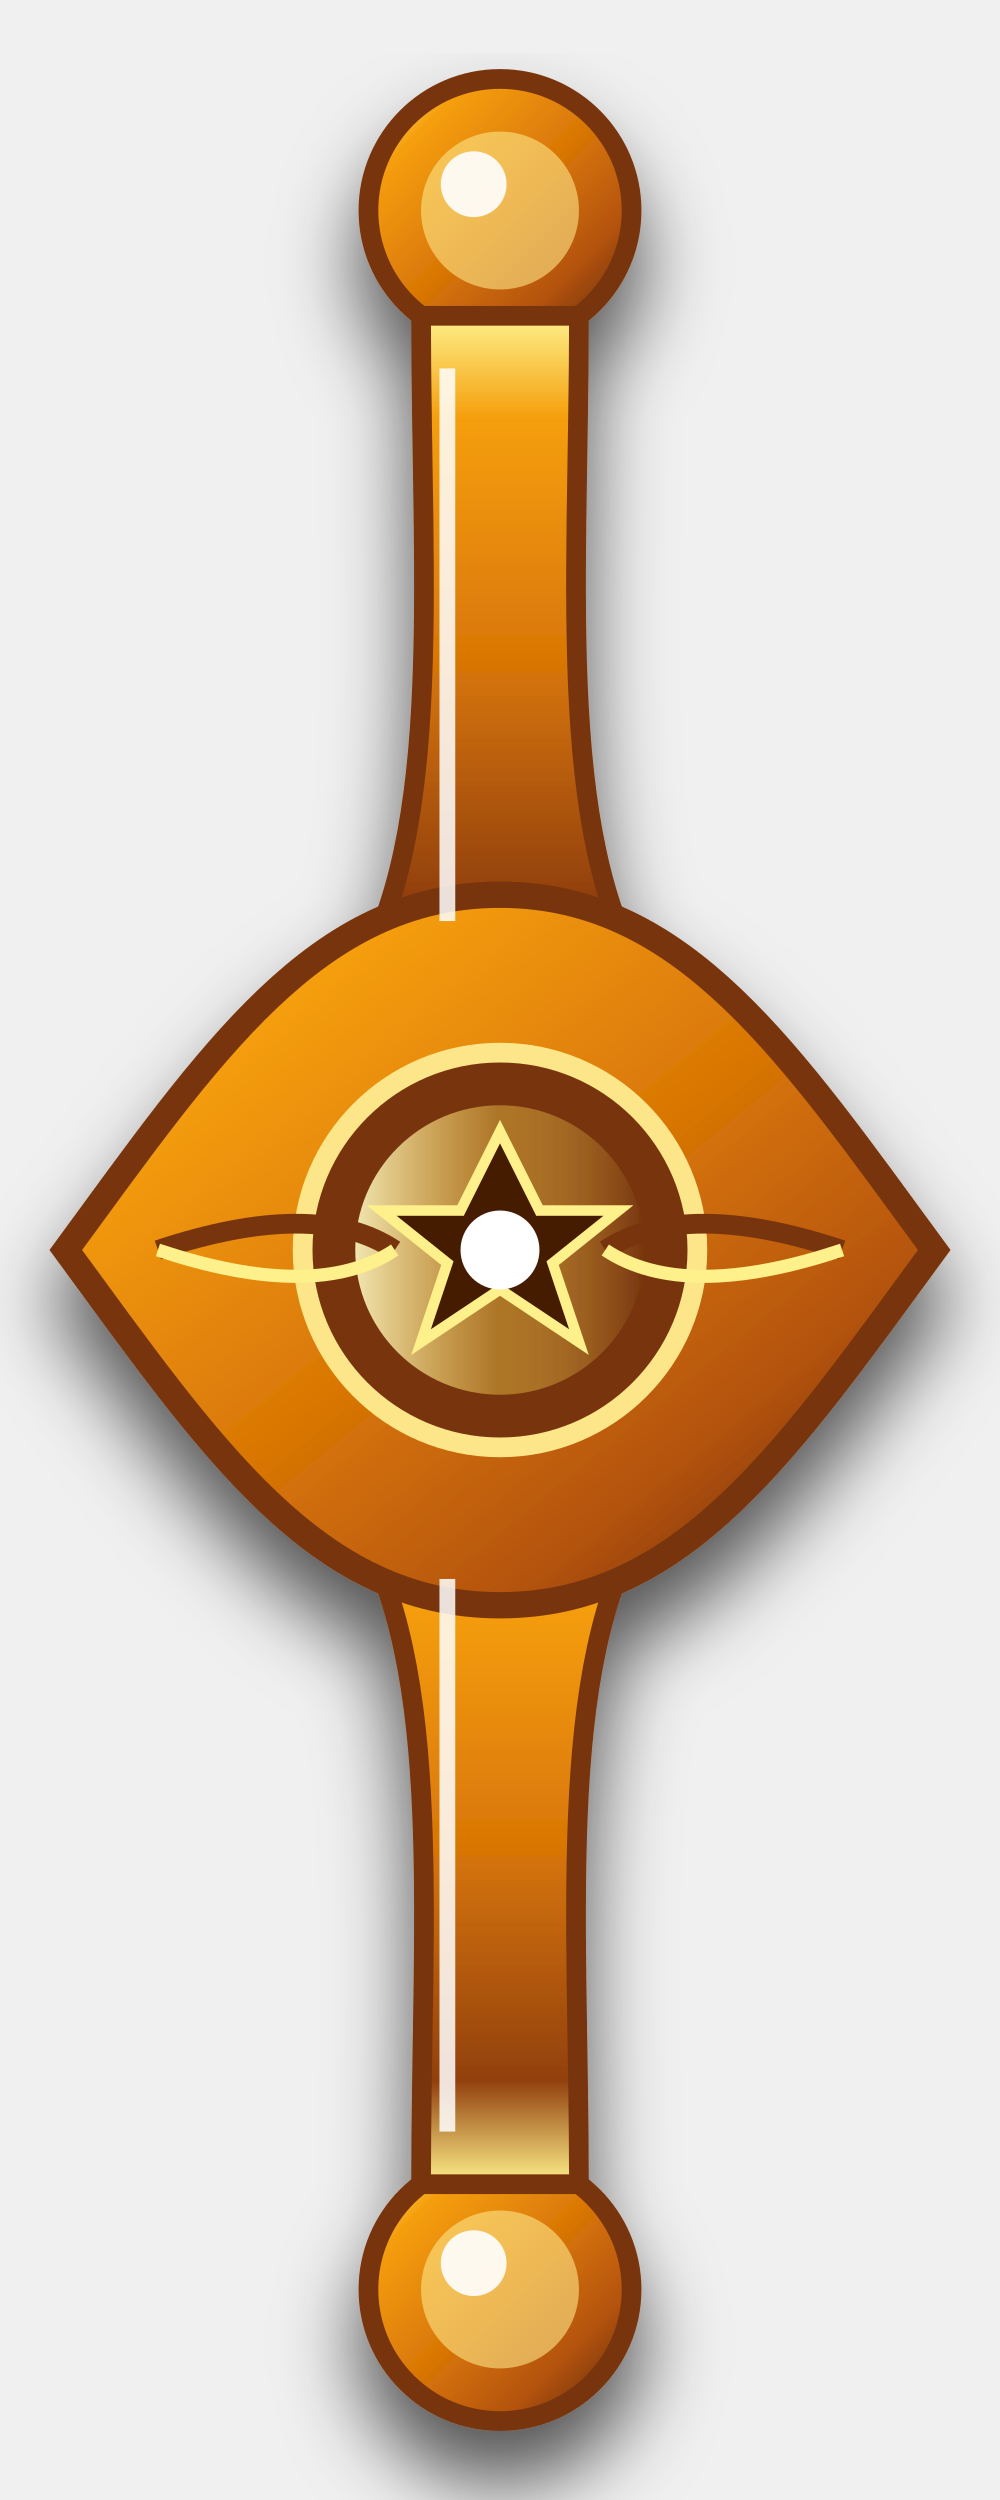
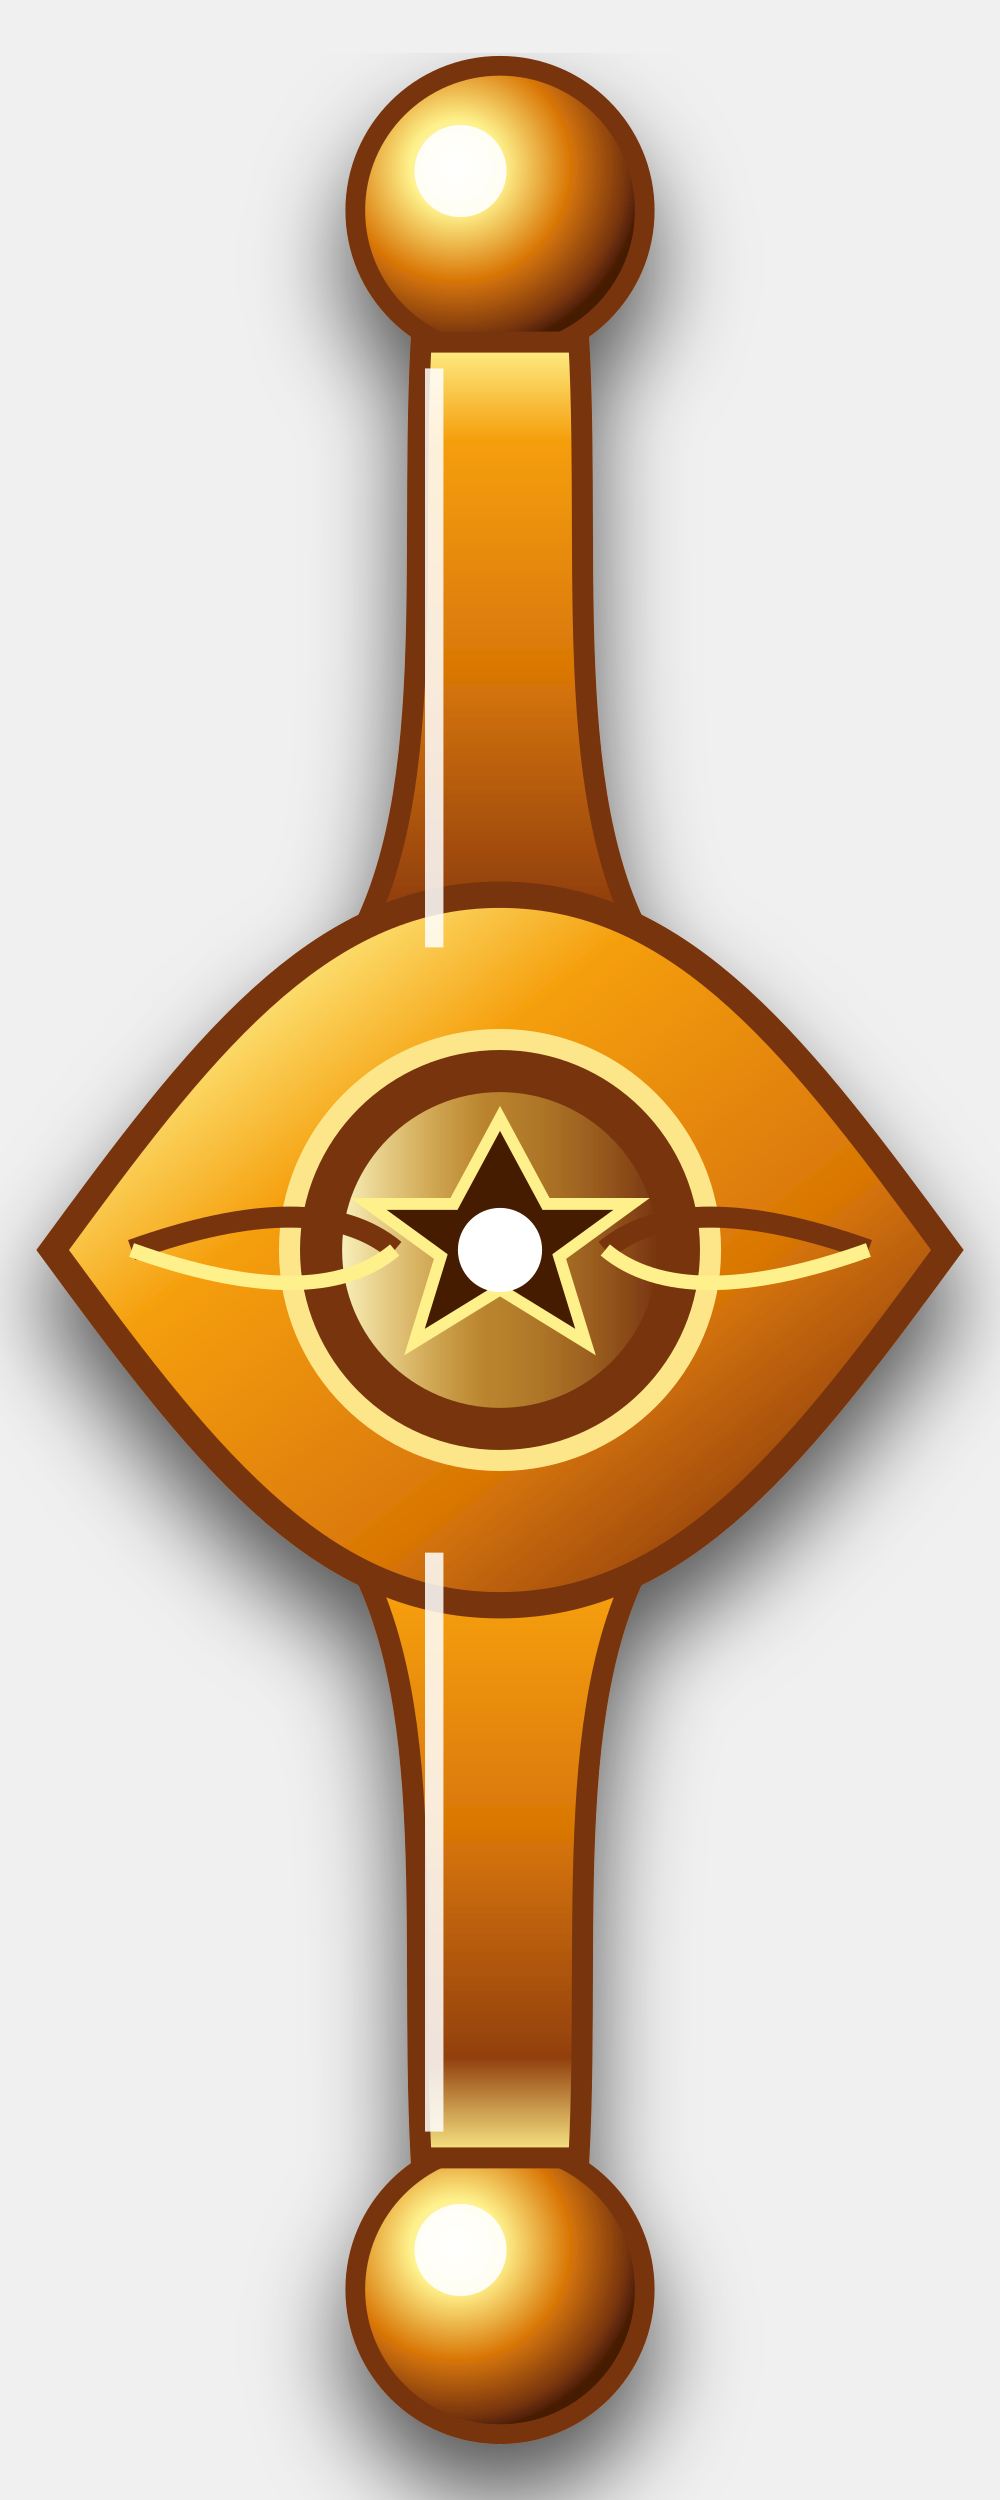
<svg xmlns="http://www.w3.org/2000/svg" viewBox="0 0 76 190" width="76" height="190">
  <defs>
    <linearGradient id="guardBrassGrad" x1="0%" y1="0%" x2="100%" y2="100%">
-       <stop offset="0%" stop-color="#FEF08A" />
-       <stop offset="20%" stop-color="#F59E0B" />
-       <stop offset="50%" stop-color="#D97706" />
-       <stop offset="75%" stop-color="#B45309" />
-       <stop offset="90%" stop-color="#78350F" />
+       <stop offset="0%" stop-color="#FFFBEB" />
+       <stop offset="15%" stop-color="#FEF08A" />
+       <stop offset="35%" stop-color="#F59E0B" />
+       <stop offset="65%" stop-color="#D97706" />
+       <stop offset="85%" stop-color="#92400E" />
      <stop offset="100%" stop-color="#451A03" />
    </linearGradient>
    <linearGradient id="guardHighlight" x1="0%" y1="0%" x2="100%" y2="0%">
-       <stop offset="0%" stop-color="#FEF9C3" stop-opacity="0.9" />
-       <stop offset="50%" stop-color="#FCD34D" stop-opacity="0.4" />
+       <stop offset="0%" stop-color="#FEF9C3" stop-opacity="0.95" />
+       <stop offset="45%" stop-color="#FCD34D" stop-opacity="0.5" />
      <stop offset="100%" stop-color="#78350F" stop-opacity="0.8" />
    </linearGradient>
    <linearGradient id="quillonGrad" x1="0%" y1="0%" x2="0%" y2="100%">
      <stop offset="0%" stop-color="#FEF08A" />
      <stop offset="15%" stop-color="#F59E0B" />
      <stop offset="50%" stop-color="#D97706" />
      <stop offset="85%" stop-color="#92400E" />
      <stop offset="100%" stop-color="#FEF08A" />
    </linearGradient>
+     <radialGradient id="sphereGrad" cx="35%" cy="35%" r="65%">
+       <stop offset="0%" stop-color="#FFFFFF" />
+       <stop offset="25%" stop-color="#FEF08A" />
+       <stop offset="60%" stop-color="#D97706" />
+       <stop offset="90%" stop-color="#78350F" />
+       <stop offset="100%" stop-color="#451A03" />
+     </radialGradient>
    <filter id="guardDropShadow" x="-15%" y="-10%" width="130%" height="120%">
-       <feDropShadow dx="0" dy="4" stdDeviation="3" flood-color="#000000" flood-opacity="0.65" />
+       <feDropShadow dx="0" dy="4" stdDeviation="3.5" flood-color="#000000" flood-opacity="0.65" />
    </filter>
  </defs>
  <g filter="url(#guardDropShadow)">
-     <circle cx="38" cy="16" r="10" fill="url(#guardBrassGrad)" stroke="#78350F" stroke-width="1.5" />
-     <circle cx="38" cy="16" r="6" fill="#FDE68A" opacity="0.6" />
-     <circle cx="36" cy="14" r="2.5" fill="#FFFFFF" opacity="0.9" />
-     <circle cx="38" cy="174" r="10" fill="url(#guardBrassGrad)" stroke="#78350F" stroke-width="1.5" />
-     <circle cx="38" cy="174" r="6" fill="#FDE68A" opacity="0.6" />
-     <circle cx="36" cy="172" r="2.5" fill="#FFFFFF" opacity="0.9" />
-     <path d="M 32 24               C 32 45, 34 65, 26 76               L 50 76               C 42 65, 44 45, 44 24               Z" fill="url(#quillonGrad)" stroke="#78350F" stroke-width="1.5" />
-     <path d="M 26 114               C 34 125, 32 145, 32 166               L 44 166               C 44 145, 42 125, 50 114               Z" fill="url(#quillonGrad)" stroke="#78350F" stroke-width="1.5" />
-     <path d="M 38 68               C 24 68, 16 80, 5 95               C 16 110, 24 122, 38 122               C 52 122, 60 110, 71 95               C 60 80, 52 68, 38 68               Z" fill="url(#guardBrassGrad)" stroke="#78350F" stroke-width="2" />
-     <circle cx="38" cy="95" r="15" fill="#78350F" stroke="#FDE68A" stroke-width="1.5" />
-     <circle cx="38" cy="95" r="11" fill="url(#guardHighlight)" />
-     <path d="M 38 86 L 41 92 L 47 92 L 42 96 L 44 102 L 38 98 L 32 102 L 34 96 L 29 92 L 35 92 Z" fill="#451A03" stroke="#FEF08A" stroke-width="0.8" />
-     <circle cx="38" cy="95" r="3" fill="#FFFFFF" />
-     <path d="M 12 95 Q 24 91, 30 95" stroke="#78350F" stroke-width="1.5" fill="none" />
-     <path d="M 12 95 Q 24 99, 30 95" stroke="#FEF08A" stroke-width="1" fill="none" />
-     <path d="M 64 95 Q 52 91, 46 95" stroke="#78350F" stroke-width="1.5" fill="none" />
-     <path d="M 64 95 Q 52 99, 46 95" stroke="#FEF08A" stroke-width="1" fill="none" />
-     <line x1="34" y1="28" x2="34" y2="70" stroke="#FFFFFF" stroke-width="1.2" opacity="0.85" />
-     <line x1="34" y1="120" x2="34" y2="162" stroke="#FFFFFF" stroke-width="1.2" opacity="0.85" />
+     <circle cx="38" cy="16" r="11" fill="url(#sphereGrad)" stroke="#78350F" stroke-width="1.5" />
+     <circle cx="35" cy="13" r="3.5" fill="#FFFFFF" opacity="0.9" />
+     <circle cx="38" cy="174" r="11" fill="url(#sphereGrad)" stroke="#78350F" stroke-width="1.5" />
+     <circle cx="35" cy="171" r="3.5" fill="#FFFFFF" opacity="0.9" />
+     <path d="M 32 26               C 31 45, 34 65, 24 76               L 52 76               C 42 65, 45 45, 44 26               Z" fill="url(#quillonGrad)" stroke="#78350F" stroke-width="1.6" />
+     <path d="M 24 114               C 34 125, 31 145, 32 164               L 44 164               C 45 145, 42 125, 52 114               Z" fill="url(#quillonGrad)" stroke="#78350F" stroke-width="1.6" />
+     <path d="M 38 68               C 24 68, 15 80, 4 95               C 15 110, 24 122, 38 122               C 52 122, 61 110, 72 95               C 61 80, 52 68, 38 68               Z" fill="url(#guardBrassGrad)" stroke="#78350F" stroke-width="2" />
+     <circle cx="38" cy="95" r="16" fill="#78350F" stroke="#FDE68A" stroke-width="1.6" />
+     <circle cx="38" cy="95" r="12" fill="url(#guardHighlight)" />
+     <path d="M 38 85 L 41.5 91.5 L 48 91.5 L 42.5 95.5 L 44.5 102 L 38 98 L 31.5 102 L 33.5 95.5 L 28 91.5 L 34.5 91.5 Z" fill="#451A03" stroke="#FEF08A" stroke-width="0.9" />
+     <circle cx="38" cy="95" r="3.2" fill="#FFFFFF" />
+     <path d="M 10 95 Q 24 90, 30 95" stroke="#78350F" stroke-width="1.6" fill="none" />
+     <path d="M 10 95 Q 24 100, 30 95" stroke="#FEF08A" stroke-width="1.1" fill="none" />
+     <path d="M 66 95 Q 52 90, 46 95" stroke="#78350F" stroke-width="1.6" fill="none" />
+     <path d="M 66 95 Q 52 100, 46 95" stroke="#FEF08A" stroke-width="1.1" fill="none" />
+     <line x1="33" y1="28" x2="33" y2="72" stroke="#FFFFFF" stroke-width="1.4" opacity="0.85" />
+     <line x1="33" y1="118" x2="33" y2="162" stroke="#FFFFFF" stroke-width="1.4" opacity="0.85" />
  </g>
</svg>
